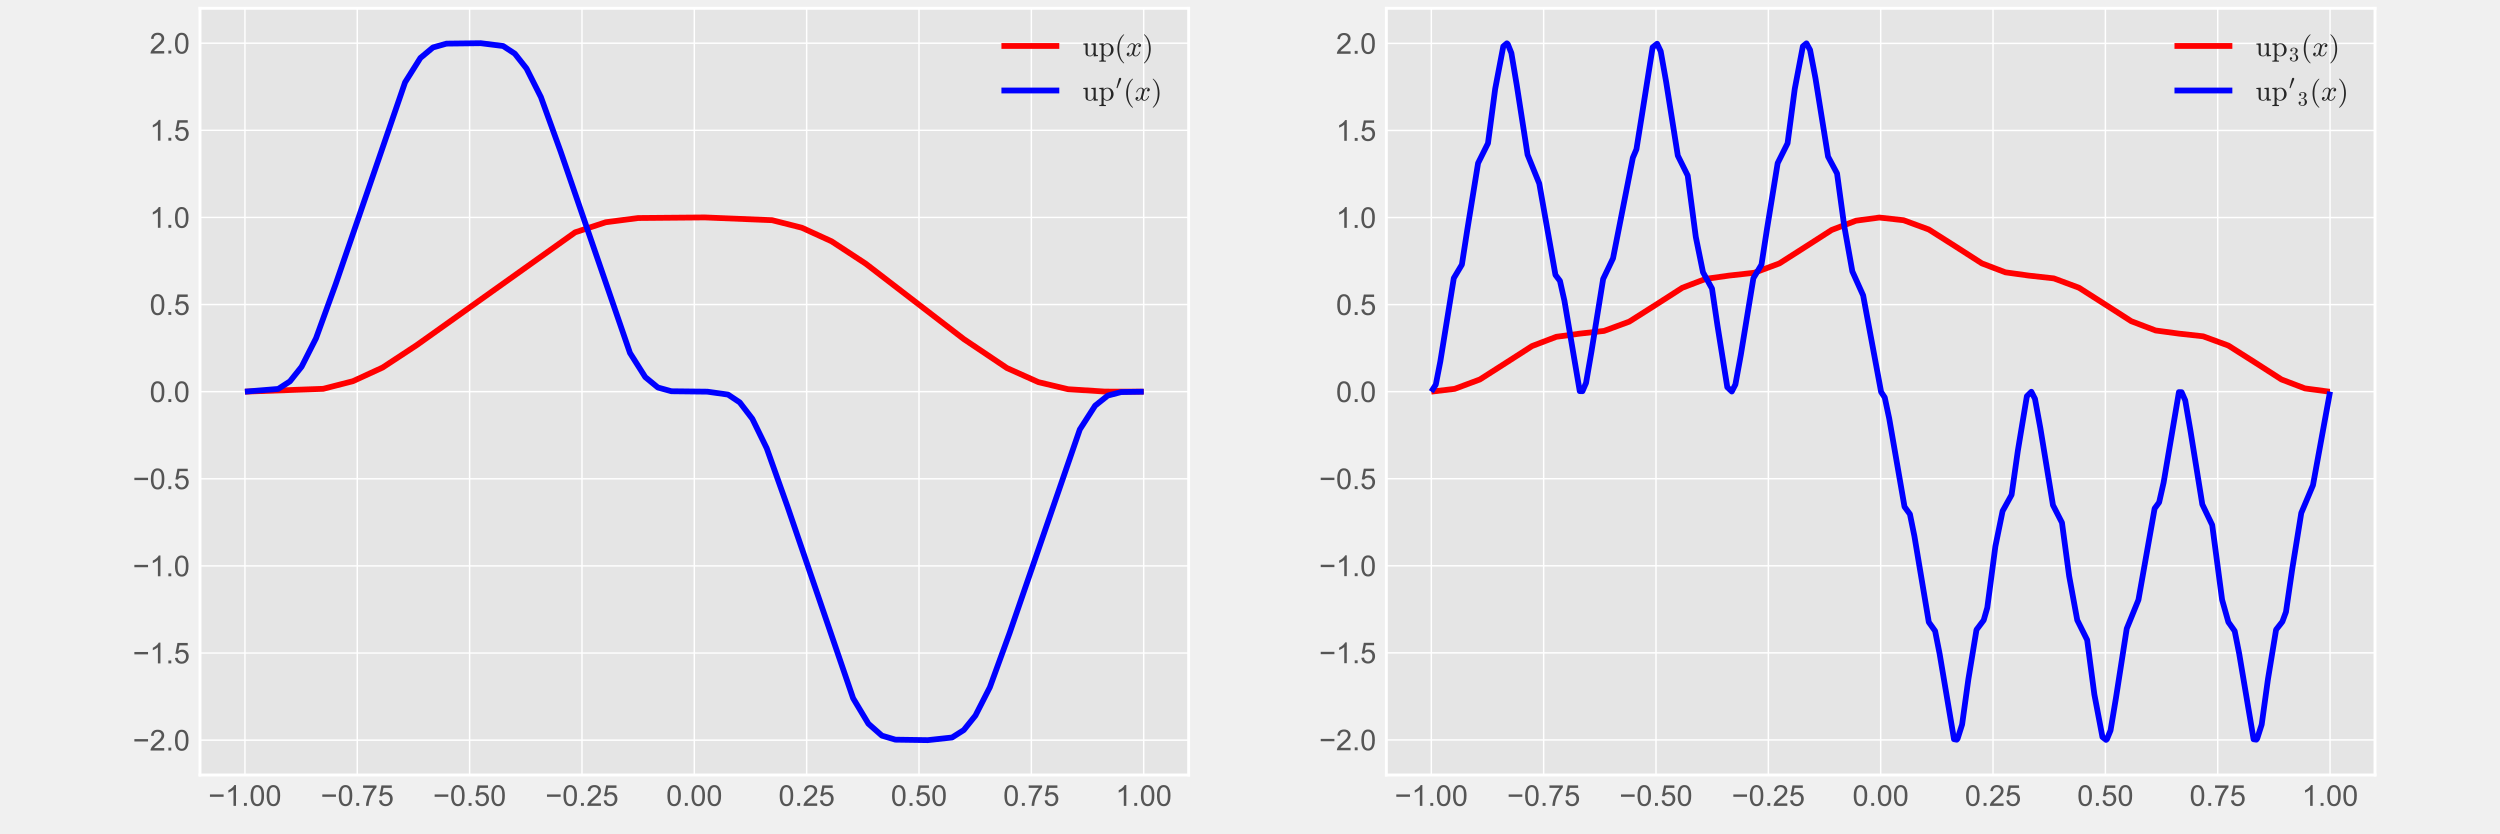
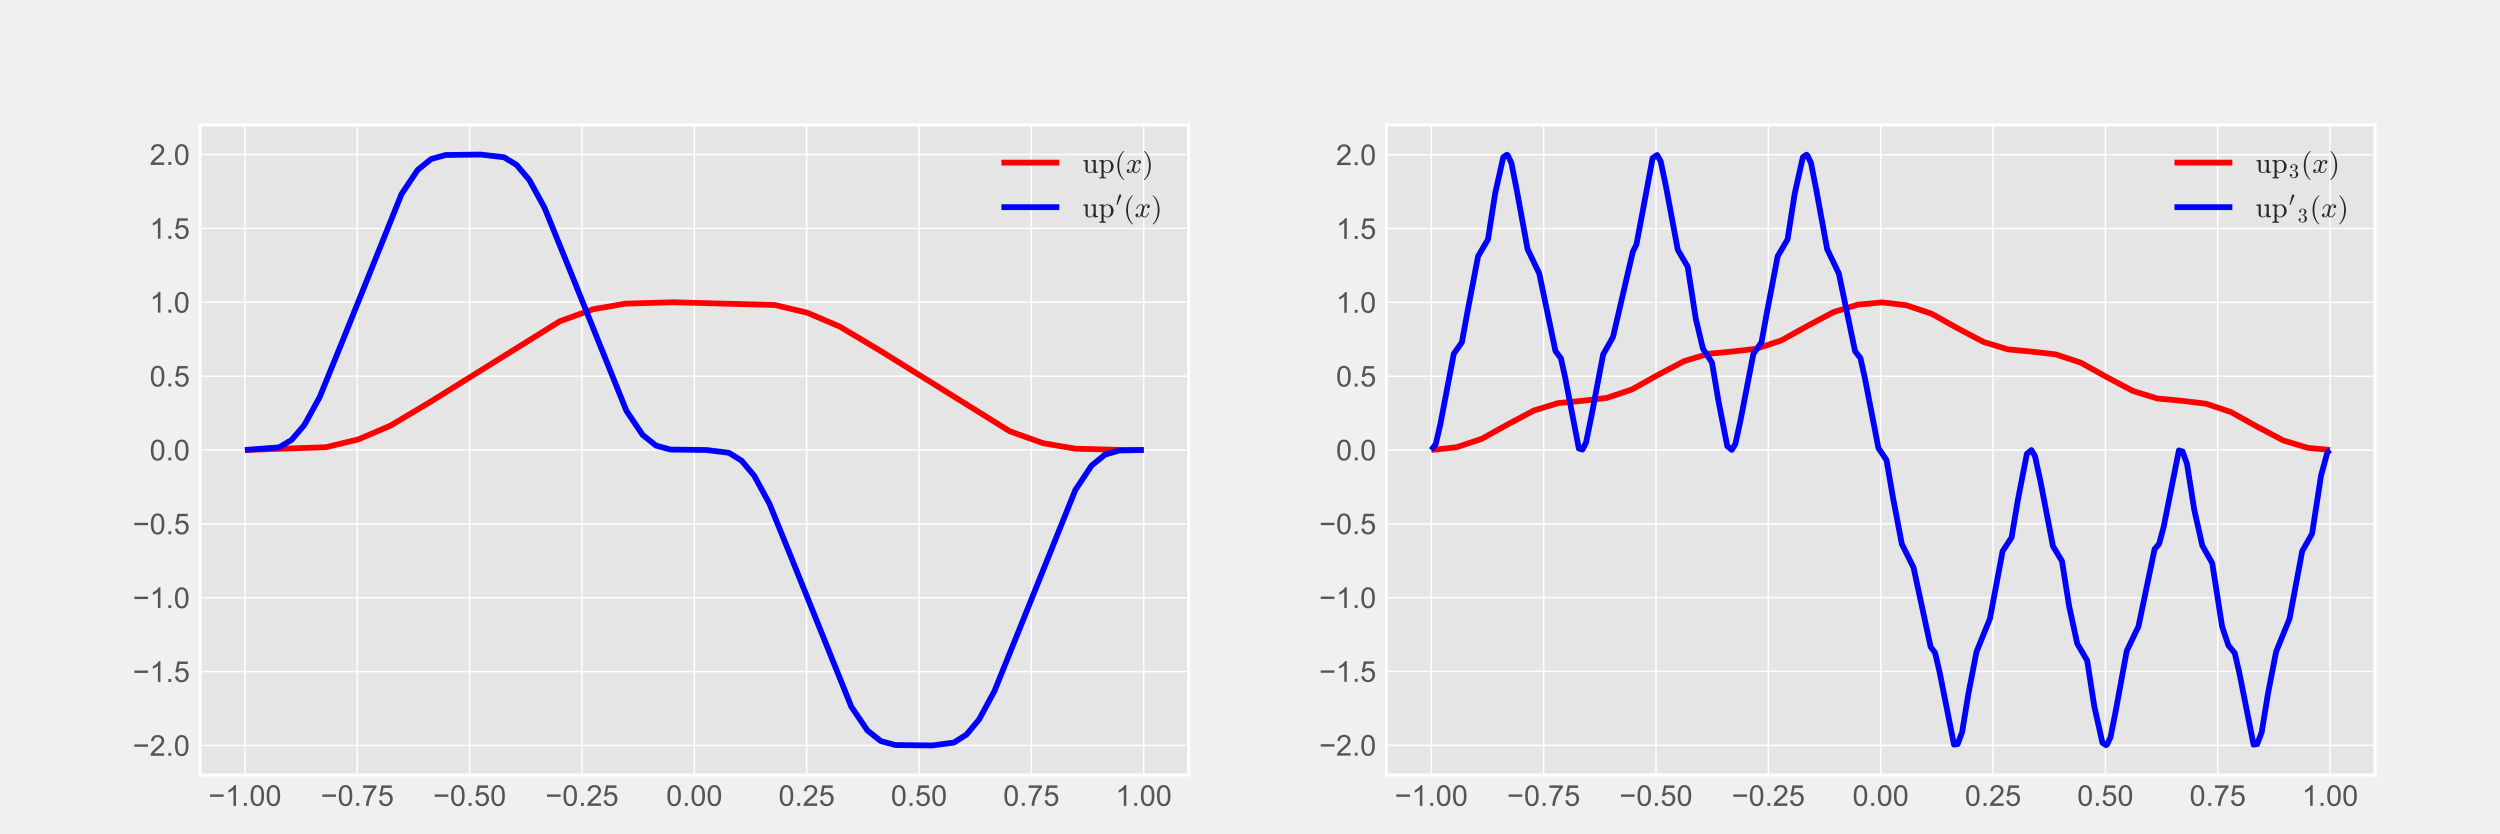
<svg xmlns="http://www.w3.org/2000/svg" xmlns:xlink="http://www.w3.org/1999/xlink" width="864pt" height="288pt" viewBox="0 0 864 288" version="1.1">
  <defs>
    <style type="text/css">*{stroke-linejoin: round; stroke-linecap: butt}</style>
  </defs>
  <g id="figure_1">
    <g id="patch_1">
      <path d="M 0 288  L 864 288  L 864 0  L 0 0  z " style="fill: #f0f0f0" />
    </g>
    <g id="axes_1">
      <g id="patch_2">
-         <path d="M 69.12 267.84  L 410.793 267.84  L 410.793 2.88  L 69.12 2.88  z " style="fill: #e5e5e5" />
+         <path d="M 69.12 267.84  L 410.793 267.84  L 410.793 43.2  L 69.12 43.2  z " style="fill: #e5e5e5" />
      </g>
      <g id="matplotlib.axis_1">
        <g id="xtick_1">
          <g id="line2d_1">
-             <path d="M 84.651 267.84  L 84.651 2.88  " clip-path="url(#peb207bb5d7)" style="fill: none; stroke: #ffffff; stroke-width: 0.5" />
+             <path d="M 84.651 267.84  L 84.651 43.2  " clip-path="url(#p783164b5a1)" style="fill: none; stroke: #ffffff; stroke-width: 0.5" />
          </g>
          <g id="line2d_2" />
          <g id="text_1">
            <g style="fill: #555555" transform="translate(71.9998 278.4978) scale(0.1 -0.1)">
              <defs>
                <path id="ArialMT-2212" d="M 3381 1997  L 356 1997  L 356 2522  L 3381 2522  L 3381 1997  z " transform="scale(0.015625)" />
                <path id="ArialMT-31" d="M 2384 0  L 1822 0  L 1822 3584  Q 1619 3391 1289 3197  Q 959 3003 697 2906  L 697 3450  Q 1169 3672 1522 3987  Q 1875 4303 2022 4600  L 2384 4600  L 2384 0  z " transform="scale(0.015625)" />
                <path id="ArialMT-2e" d="M 581 0  L 581 641  L 1222 641  L 1222 0  L 581 0  z " transform="scale(0.015625)" />
                <path id="ArialMT-30" d="M 266 2259  Q 266 3072 433 3567  Q 600 4063 929 4331  Q 1259 4600 1759 4600  Q 2128 4600 2406 4451  Q 2684 4303 2865 4023  Q 3047 3744 3150 3342  Q 3253 2941 3253 2259  Q 3253 1453 3087 958  Q 2922 463 2592 192  Q 2263 -78 1759 -78  Q 1097 -78 719 397  Q 266 969 266 2259  z M 844 2259  Q 844 1131 1108 757  Q 1372 384 1759 384  Q 2147 384 2411 759  Q 2675 1134 2675 2259  Q 2675 3391 2411 3762  Q 2147 4134 1753 4134  Q 1366 4134 1134 3806  Q 844 3388 844 2259  z " transform="scale(0.015625)" />
              </defs>
              <use xlink:href="#ArialMT-2212" />
              <use xlink:href="#ArialMT-31" x="58.398" />
              <use xlink:href="#ArialMT-2e" x="114.014" />
              <use xlink:href="#ArialMT-30" x="141.797" />
              <use xlink:href="#ArialMT-30" x="197.412" />
            </g>
          </g>
        </g>
        <g id="xtick_2">
          <g id="line2d_3">
-             <path d="M 123.477 267.84  L 123.477 2.88  " clip-path="url(#peb207bb5d7)" style="fill: none; stroke: #ffffff; stroke-width: 0.5" />
+             <path d="M 123.477 267.84  L 123.477 43.2  " clip-path="url(#p783164b5a1)" style="fill: none; stroke: #ffffff; stroke-width: 0.5" />
          </g>
          <g id="line2d_4" />
          <g id="text_2">
            <g style="fill: #555555" transform="translate(110.8262 278.4978) scale(0.1 -0.1)">
              <defs>
                <path id="ArialMT-37" d="M 303 3981  L 303 4522  L 3269 4522  L 3269 4084  Q 2831 3619 2401 2847  Q 1972 2075 1738 1259  Q 1569 684 1522 0  L 944 0  Q 953 541 1156 1306  Q 1359 2072 1739 2783  Q 2119 3494 2547 3981  L 303 3981  z " transform="scale(0.015625)" />
                <path id="ArialMT-35" d="M 266 1200  L 856 1250  Q 922 819 1161 601  Q 1400 384 1738 384  Q 2144 384 2425 690  Q 2706 997 2706 1503  Q 2706 1984 2436 2262  Q 2166 2541 1728 2541  Q 1456 2541 1237 2417  Q 1019 2294 894 2097  L 366 2166  L 809 4519  L 3088 4519  L 3088 3981  L 1259 3981  L 1013 2750  Q 1425 3038 1878 3038  Q 2478 3038 2890 2622  Q 3303 2206 3303 1553  Q 3303 931 2941 478  Q 2500 -78 1738 -78  Q 1113 -78 717 272  Q 322 622 266 1200  z " transform="scale(0.015625)" />
              </defs>
              <use xlink:href="#ArialMT-2212" />
              <use xlink:href="#ArialMT-30" x="58.398" />
              <use xlink:href="#ArialMT-2e" x="114.014" />
              <use xlink:href="#ArialMT-37" x="141.797" />
              <use xlink:href="#ArialMT-35" x="197.412" />
            </g>
          </g>
        </g>
        <g id="xtick_3">
          <g id="line2d_5">
-             <path d="M 162.303 267.84  L 162.303 2.88  " clip-path="url(#peb207bb5d7)" style="fill: none; stroke: #ffffff; stroke-width: 0.5" />
+             <path d="M 162.303 267.84  L 162.303 43.2  " clip-path="url(#p783164b5a1)" style="fill: none; stroke: #ffffff; stroke-width: 0.5" />
          </g>
          <g id="line2d_6" />
          <g id="text_3">
            <g style="fill: #555555" transform="translate(149.6527 278.4978) scale(0.1 -0.1)">
              <use xlink:href="#ArialMT-2212" />
              <use xlink:href="#ArialMT-30" x="58.398" />
              <use xlink:href="#ArialMT-2e" x="114.014" />
              <use xlink:href="#ArialMT-35" x="141.797" />
              <use xlink:href="#ArialMT-30" x="197.412" />
            </g>
          </g>
        </g>
        <g id="xtick_4">
          <g id="line2d_7">
-             <path d="M 201.13 267.84  L 201.13 2.88  " clip-path="url(#peb207bb5d7)" style="fill: none; stroke: #ffffff; stroke-width: 0.5" />
+             <path d="M 201.13 267.84  L 201.13 43.2  " clip-path="url(#p783164b5a1)" style="fill: none; stroke: #ffffff; stroke-width: 0.5" />
          </g>
          <g id="line2d_8" />
          <g id="text_4">
            <g style="fill: #555555" transform="translate(188.4791 278.4978) scale(0.1 -0.1)">
              <defs>
                <path id="ArialMT-32" d="M 3222 541  L 3222 0  L 194 0  Q 188 203 259 391  Q 375 700 629 1000  Q 884 1300 1366 1694  Q 2113 2306 2375 2664  Q 2638 3022 2638 3341  Q 2638 3675 2398 3904  Q 2159 4134 1775 4134  Q 1369 4134 1125 3890  Q 881 3647 878 3216  L 300 3275  Q 359 3922 746 4261  Q 1134 4600 1788 4600  Q 2447 4600 2831 4234  Q 3216 3869 3216 3328  Q 3216 3053 3103 2787  Q 2991 2522 2730 2228  Q 2469 1934 1863 1422  Q 1356 997 1212 845  Q 1069 694 975 541  L 3222 541  z " transform="scale(0.015625)" />
              </defs>
              <use xlink:href="#ArialMT-2212" />
              <use xlink:href="#ArialMT-30" x="58.398" />
              <use xlink:href="#ArialMT-2e" x="114.014" />
              <use xlink:href="#ArialMT-32" x="141.797" />
              <use xlink:href="#ArialMT-35" x="197.412" />
            </g>
          </g>
        </g>
        <g id="xtick_5">
          <g id="line2d_9">
-             <path d="M 239.956 267.84  L 239.956 2.88  " clip-path="url(#peb207bb5d7)" style="fill: none; stroke: #ffffff; stroke-width: 0.5" />
+             <path d="M 239.956 267.84  L 239.956 43.2  " clip-path="url(#p783164b5a1)" style="fill: none; stroke: #ffffff; stroke-width: 0.5" />
          </g>
          <g id="line2d_10" />
          <g id="text_5">
            <g style="fill: #555555" transform="translate(230.2259 278.4978) scale(0.1 -0.1)">
              <use xlink:href="#ArialMT-30" />
              <use xlink:href="#ArialMT-2e" x="55.615" />
              <use xlink:href="#ArialMT-30" x="83.398" />
              <use xlink:href="#ArialMT-30" x="139.014" />
            </g>
          </g>
        </g>
        <g id="xtick_6">
          <g id="line2d_11">
-             <path d="M 278.783 267.84  L 278.783 2.88  " clip-path="url(#peb207bb5d7)" style="fill: none; stroke: #ffffff; stroke-width: 0.5" />
+             <path d="M 278.783 267.84  L 278.783 43.2  " clip-path="url(#p783164b5a1)" style="fill: none; stroke: #ffffff; stroke-width: 0.5" />
          </g>
          <g id="line2d_12" />
          <g id="text_6">
            <g style="fill: #555555" transform="translate(269.0523 278.4978) scale(0.1 -0.1)">
              <use xlink:href="#ArialMT-30" />
              <use xlink:href="#ArialMT-2e" x="55.615" />
              <use xlink:href="#ArialMT-32" x="83.398" />
              <use xlink:href="#ArialMT-35" x="139.014" />
            </g>
          </g>
        </g>
        <g id="xtick_7">
          <g id="line2d_13">
-             <path d="M 317.609 267.84  L 317.609 2.88  " clip-path="url(#peb207bb5d7)" style="fill: none; stroke: #ffffff; stroke-width: 0.5" />
+             <path d="M 317.609 267.84  L 317.609 43.2  " clip-path="url(#p783164b5a1)" style="fill: none; stroke: #ffffff; stroke-width: 0.5" />
          </g>
          <g id="line2d_14" />
          <g id="text_7">
            <g style="fill: #555555" transform="translate(307.8788 278.4978) scale(0.1 -0.1)">
              <use xlink:href="#ArialMT-30" />
              <use xlink:href="#ArialMT-2e" x="55.615" />
              <use xlink:href="#ArialMT-35" x="83.398" />
              <use xlink:href="#ArialMT-30" x="139.014" />
            </g>
          </g>
        </g>
        <g id="xtick_8">
          <g id="line2d_15">
-             <path d="M 356.436 267.84  L 356.436 2.88  " clip-path="url(#peb207bb5d7)" style="fill: none; stroke: #ffffff; stroke-width: 0.5" />
+             <path d="M 356.436 267.84  L 356.436 43.2  " clip-path="url(#p783164b5a1)" style="fill: none; stroke: #ffffff; stroke-width: 0.5" />
          </g>
          <g id="line2d_16" />
          <g id="text_8">
            <g style="fill: #555555" transform="translate(346.7052 278.4978) scale(0.1 -0.1)">
              <use xlink:href="#ArialMT-30" />
              <use xlink:href="#ArialMT-2e" x="55.615" />
              <use xlink:href="#ArialMT-37" x="83.398" />
              <use xlink:href="#ArialMT-35" x="139.014" />
            </g>
          </g>
        </g>
        <g id="xtick_9">
          <g id="line2d_17">
-             <path d="M 395.262 267.84  L 395.262 2.88  " clip-path="url(#peb207bb5d7)" style="fill: none; stroke: #ffffff; stroke-width: 0.5" />
+             <path d="M 395.262 267.84  L 395.262 43.2  " clip-path="url(#p783164b5a1)" style="fill: none; stroke: #ffffff; stroke-width: 0.5" />
          </g>
          <g id="line2d_18" />
          <g id="text_9">
            <g style="fill: #555555" transform="translate(385.5317 278.4978) scale(0.1 -0.1)">
              <use xlink:href="#ArialMT-31" />
              <use xlink:href="#ArialMT-2e" x="55.615" />
              <use xlink:href="#ArialMT-30" x="83.398" />
              <use xlink:href="#ArialMT-30" x="139.014" />
            </g>
          </g>
        </g>
      </g>
      <g id="matplotlib.axis_2">
        <g id="ytick_1">
          <g id="line2d_19">
-             <path d="M 69.12 255.796  L 410.793 255.796  " clip-path="url(#peb207bb5d7)" style="fill: none; stroke: #ffffff; stroke-width: 0.5" />
+             <path d="M 69.12 257.629  L 410.793 257.629  " clip-path="url(#p783164b5a1)" style="fill: none; stroke: #ffffff; stroke-width: 0.5" />
          </g>
          <g id="line2d_20" />
          <g id="text_10">
-             <g style="fill: #555555" transform="translate(45.87938 259.3753) scale(0.1 -0.1)">
+             <g style="fill: #555555" transform="translate(45.87938 261.208) scale(0.1 -0.1)">
              <use xlink:href="#ArialMT-2212" />
              <use xlink:href="#ArialMT-32" x="58.398" />
              <use xlink:href="#ArialMT-2e" x="114.014" />
              <use xlink:href="#ArialMT-30" x="141.797" />
            </g>
          </g>
        </g>
        <g id="ytick_2">
          <g id="line2d_21">
-             <path d="M 69.12 225.687  L 410.793 225.687  " clip-path="url(#peb207bb5d7)" style="fill: none; stroke: #ffffff; stroke-width: 0.5" />
+             <path d="M 69.12 232.102  L 410.793 232.102  " clip-path="url(#p783164b5a1)" style="fill: none; stroke: #ffffff; stroke-width: 0.5" />
          </g>
          <g id="line2d_22" />
          <g id="text_11">
-             <g style="fill: #555555" transform="translate(45.87938 229.2662) scale(0.1 -0.1)">
+             <g style="fill: #555555" transform="translate(45.87938 235.6807) scale(0.1 -0.1)">
              <use xlink:href="#ArialMT-2212" />
              <use xlink:href="#ArialMT-31" x="58.398" />
              <use xlink:href="#ArialMT-2e" x="114.014" />
              <use xlink:href="#ArialMT-35" x="141.797" />
            </g>
          </g>
        </g>
        <g id="ytick_3">
          <g id="line2d_23">
-             <path d="M 69.12 195.578  L 410.793 195.578  " clip-path="url(#peb207bb5d7)" style="fill: none; stroke: #ffffff; stroke-width: 0.5" />
+             <path d="M 69.12 206.575  L 410.793 206.575  " clip-path="url(#p783164b5a1)" style="fill: none; stroke: #ffffff; stroke-width: 0.5" />
          </g>
          <g id="line2d_24" />
          <g id="text_12">
-             <g style="fill: #555555" transform="translate(45.87938 199.1571) scale(0.1 -0.1)">
+             <g style="fill: #555555" transform="translate(45.87938 210.1534) scale(0.1 -0.1)">
              <use xlink:href="#ArialMT-2212" />
              <use xlink:href="#ArialMT-31" x="58.398" />
              <use xlink:href="#ArialMT-2e" x="114.014" />
              <use xlink:href="#ArialMT-30" x="141.797" />
            </g>
          </g>
        </g>
        <g id="ytick_4">
          <g id="line2d_25">
-             <path d="M 69.12 165.469  L 410.793 165.469  " clip-path="url(#peb207bb5d7)" style="fill: none; stroke: #ffffff; stroke-width: 0.5" />
+             <path d="M 69.12 181.047  L 410.793 181.047  " clip-path="url(#p783164b5a1)" style="fill: none; stroke: #ffffff; stroke-width: 0.5" />
          </g>
          <g id="line2d_26" />
          <g id="text_13">
-             <g style="fill: #555555" transform="translate(45.87938 169.048) scale(0.1 -0.1)">
+             <g style="fill: #555555" transform="translate(45.87938 184.6262) scale(0.1 -0.1)">
              <use xlink:href="#ArialMT-2212" />
              <use xlink:href="#ArialMT-30" x="58.398" />
              <use xlink:href="#ArialMT-2e" x="114.014" />
              <use xlink:href="#ArialMT-35" x="141.797" />
            </g>
          </g>
        </g>
        <g id="ytick_5">
          <g id="line2d_27">
-             <path d="M 69.12 135.36  L 410.793 135.36  " clip-path="url(#peb207bb5d7)" style="fill: none; stroke: #ffffff; stroke-width: 0.5" />
+             <path d="M 69.12 155.52  L 410.793 155.52  " clip-path="url(#p783164b5a1)" style="fill: none; stroke: #ffffff; stroke-width: 0.5" />
          </g>
          <g id="line2d_28" />
          <g id="text_14">
-             <g style="fill: #555555" transform="translate(51.72 138.9389) scale(0.1 -0.1)">
+             <g style="fill: #555555" transform="translate(51.72 159.0989) scale(0.1 -0.1)">
              <use xlink:href="#ArialMT-30" />
              <use xlink:href="#ArialMT-2e" x="55.615" />
              <use xlink:href="#ArialMT-30" x="83.398" />
            </g>
          </g>
        </g>
        <g id="ytick_6">
          <g id="line2d_29">
-             <path d="M 69.12 105.251  L 410.793 105.251  " clip-path="url(#peb207bb5d7)" style="fill: none; stroke: #ffffff; stroke-width: 0.5" />
+             <path d="M 69.12 129.993  L 410.793 129.993  " clip-path="url(#p783164b5a1)" style="fill: none; stroke: #ffffff; stroke-width: 0.5" />
          </g>
          <g id="line2d_30" />
          <g id="text_15">
-             <g style="fill: #555555" transform="translate(51.72 108.8298) scale(0.1 -0.1)">
+             <g style="fill: #555555" transform="translate(51.72 133.5716) scale(0.1 -0.1)">
              <use xlink:href="#ArialMT-30" />
              <use xlink:href="#ArialMT-2e" x="55.615" />
              <use xlink:href="#ArialMT-35" x="83.398" />
            </g>
          </g>
        </g>
        <g id="ytick_7">
          <g id="line2d_31">
-             <path d="M 69.12 75.142  L 410.793 75.142  " clip-path="url(#peb207bb5d7)" style="fill: none; stroke: #ffffff; stroke-width: 0.5" />
+             <path d="M 69.12 104.465  L 410.793 104.465  " clip-path="url(#p783164b5a1)" style="fill: none; stroke: #ffffff; stroke-width: 0.5" />
          </g>
          <g id="line2d_32" />
          <g id="text_16">
-             <g style="fill: #555555" transform="translate(51.72 78.72073) scale(0.1 -0.1)">
+             <g style="fill: #555555" transform="translate(51.72 108.0444) scale(0.1 -0.1)">
              <use xlink:href="#ArialMT-31" />
              <use xlink:href="#ArialMT-2e" x="55.615" />
              <use xlink:href="#ArialMT-30" x="83.398" />
            </g>
          </g>
        </g>
        <g id="ytick_8">
          <g id="line2d_33">
-             <path d="M 69.12 45.033  L 410.793 45.033  " clip-path="url(#peb207bb5d7)" style="fill: none; stroke: #ffffff; stroke-width: 0.5" />
+             <path d="M 69.12 78.938  L 410.793 78.938  " clip-path="url(#p783164b5a1)" style="fill: none; stroke: #ffffff; stroke-width: 0.5" />
          </g>
          <g id="line2d_34" />
          <g id="text_17">
-             <g style="fill: #555555" transform="translate(51.72 48.61164) scale(0.1 -0.1)">
+             <g style="fill: #555555" transform="translate(51.72 82.51709) scale(0.1 -0.1)">
              <use xlink:href="#ArialMT-31" />
              <use xlink:href="#ArialMT-2e" x="55.615" />
              <use xlink:href="#ArialMT-35" x="83.398" />
            </g>
          </g>
        </g>
        <g id="ytick_9">
          <g id="line2d_35">
-             <path d="M 69.12 14.924  L 410.793 14.924  " clip-path="url(#peb207bb5d7)" style="fill: none; stroke: #ffffff; stroke-width: 0.5" />
+             <path d="M 69.12 53.411  L 410.793 53.411  " clip-path="url(#p783164b5a1)" style="fill: none; stroke: #ffffff; stroke-width: 0.5" />
          </g>
          <g id="line2d_36" />
          <g id="text_18">
-             <g style="fill: #555555" transform="translate(51.72 18.50255) scale(0.1 -0.1)">
+             <g style="fill: #555555" transform="translate(51.72 56.98982) scale(0.1 -0.1)">
              <use xlink:href="#ArialMT-32" />
              <use xlink:href="#ArialMT-2e" x="55.615" />
              <use xlink:href="#ArialMT-30" x="83.398" />
            </g>
          </g>
        </g>
      </g>
      <g id="line2d_37">
-         <path d="M 84.651 135.36  L 111.701 134.373  L 121.961 131.743  L 132.222 127.026  L 144.037 119.263  L 198.759 80.299  L 209.33 76.814  L 220.524 75.352  L 243.532 75.142  L 266.851 76.104  L 277.112 78.704  L 287.372 83.389  L 299.187 91.125  L 333.078 117.182  L 348.002 127.199  L 358.884 132.068  L 369.145 134.514  L 381.892 135.332  L 395.262 135.36  L 395.262 135.36  " clip-path="url(#peb207bb5d7)" style="fill: none; stroke: #ff0000; stroke-width: 2" />
+         <path d="M 84.651 155.52  L 112.634 154.551  L 123.827 151.859  L 135.02 147.062  L 149.322 138.507  L 193.473 111.023  L 204.978 106.871  L 216.171 104.935  L 232.65 104.466  L 267.784 105.412  L 278.977 108.075  L 290.17 112.843  L 304.473 121.378  L 348.935 149.033  L 360.439 153.155  L 371.632 155.064  L 388.111 155.52  L 395.262 155.52  L 395.262 155.52  " clip-path="url(#p783164b5a1)" style="fill: none; stroke: #ff0000; stroke-width: 2" />
      </g>
      <g id="line2d_38">
-         <path d="M 84.651 135.36  L 96.155 134.41  L 100.197 131.801  L 104.239 126.723  L 109.213 116.903  L 116.054 98.066  L 139.995 28.447  L 145.28 20.036  L 149.633 16.402  L 154.297 15.077  L 166.112 14.925  L 173.885 15.904  L 177.927 18.555  L 181.969 23.684  L 186.944 33.564  L 193.784 52.453  L 217.725 121.992  L 223.011 130.338  L 227.364 133.922  L 232.028 135.214  L 244.465 135.365  L 251.616 136.372  L 255.658 139.066  L 260.011 144.751  L 264.986 154.933  L 272.137 175.018  L 294.834 241.317  L 300.12 250.121  L 304.784 254.235  L 309.448 255.626  L 320.641 255.796  L 329.036 254.876  L 333.078 252.31  L 337.12 247.281  L 342.094 237.522  L 348.935 218.738  L 373.187 148.419  L 378.472 140.204  L 382.825 136.72  L 387.489 135.491  L 395.262 135.36  L 395.262 135.36  " clip-path="url(#peb207bb5d7)" style="fill: none; stroke: #0000ff; stroke-width: 2" />
+         <path d="M 84.651 155.52  L 96.466 154.608  L 100.819 151.984  L 105.171 146.89  L 110.457 137.291  L 118.541 117.438  L 138.751 67.102  L 144.348 58.729  L 149.012 54.962  L 153.986 53.571  L 166.112 53.412  L 174.196 54.351  L 178.549 57.016  L 182.902 62.156  L 188.188 71.807  L 196.272 91.696  L 216.482 141.974  L 222.078 150.288  L 226.742 154.009  L 231.717 155.368  L 244.154 155.523  L 251.927 156.488  L 256.28 159.194  L 260.633 164.38  L 265.918 174.084  L 274.002 194.009  L 294.212 244.227  L 299.809 252.483  L 304.473 256.157  L 309.448 257.484  L 322.195 257.624  L 329.658 256.631  L 334.01 253.885  L 338.363 248.653  L 343.649 238.896  L 352.044 218.121  L 371.632 169.357  L 377.229 160.925  L 381.892 157.111  L 386.867 155.688  L 395.262 155.52  L 395.262 155.52  " clip-path="url(#p783164b5a1)" style="fill: none; stroke: #0000ff; stroke-width: 2" />
      </g>
      <g id="patch_3">
-         <path d="M 69.12 267.84  L 69.12 2.88  " style="fill: none; stroke: #ffffff; stroke-linejoin: miter; stroke-linecap: square" />
+         <path d="M 69.12 267.84  L 69.12 43.2  " style="fill: none; stroke: #ffffff; stroke-linejoin: miter; stroke-linecap: square" />
      </g>
      <g id="patch_4">
-         <path d="M 410.793 267.84  L 410.793 2.88  " style="fill: none; stroke: #ffffff; stroke-linejoin: miter; stroke-linecap: square" />
+         <path d="M 410.793 267.84  L 410.793 43.2  " style="fill: none; stroke: #ffffff; stroke-linejoin: miter; stroke-linecap: square" />
      </g>
      <g id="patch_5">
        <path d="M 69.12 267.84  L 410.793 267.84  " style="fill: none; stroke: #ffffff; stroke-linejoin: miter; stroke-linecap: square" />
      </g>
      <g id="patch_6">
-         <path d="M 69.12 2.88  L 410.793 2.88  " style="fill: none; stroke: #ffffff; stroke-linejoin: miter; stroke-linecap: square" />
+         <path d="M 69.12 43.2  L 410.793 43.2  " style="fill: none; stroke: #ffffff; stroke-linejoin: miter; stroke-linecap: square" />
      </g>
      <g id="legend_1">
        <g id="line2d_39">
-           <path d="M 346.093 15.88  L 356.093 15.88  L 366.093 15.88  " style="fill: none; stroke: #ff0000; stroke-width: 2" />
+           <path d="M 346.093 56.2  L 356.093 56.2  L 366.093 56.2  " style="fill: none; stroke: #ff0000; stroke-width: 2" />
        </g>
        <g id="text_19">
-           <g style="fill: #262626" transform="translate(374.0927 19.38) scale(0.1 -0.1)">
+           <g style="fill: #262626" transform="translate(374.0927 59.7) scale(0.1 -0.1)">
            <defs>
              <path id="Cmr10-75" d="M 691 763  L 691 2175  Q 691 2347 639 2423  Q 588 2500 491 2517  Q 394 2534 191 2534  L 191 2759  L 1159 2828  L 1159 763  Q 1159 513 1195 373  Q 1231 234 1348 165  Q 1466 97 1722 97  Q 2066 97 2269 384  Q 2472 672 2472 1038  L 2472 2175  Q 2472 2347 2419 2423  Q 2366 2500 2270 2517  Q 2175 2534 1972 2534  L 1972 2759  L 2938 2828  L 2938 581  Q 2938 413 2989 336  Q 3041 259 3137 242  Q 3234 225 3438 225  L 3438 0  L 2491 -72  L 2491 469  Q 2372 228 2159 78  Q 1947 -72 1691 -72  Q 1231 -72 961 123  Q 691 319 691 763  z " transform="scale(0.015625)" />
              <path id="Cmr10-70" d="M 166 -1241  L 166 -1019  Q 384 -1019 525 -981  Q 666 -944 666 -813  L 666 2272  Q 666 2447 541 2490  Q 416 2534 166 2534  L 166 2759  L 1113 2828  L 1113 2431  Q 1288 2625 1520 2726  Q 1753 2828 2016 2828  Q 2394 2828 2697 2623  Q 3000 2419 3170 2086  Q 3341 1753 3341 1381  Q 3341 994 3152 659  Q 2963 325 2636 126  Q 2309 -72 1919 -72  Q 1453 -72 1131 306  L 1131 -813  Q 1131 -944 1273 -981  Q 1416 -1019 1631 -1019  L 1631 -1241  L 166 -1241  z M 1131 622  Q 1244 394 1444 245  Q 1644 97 1881 97  Q 2103 97 2273 215  Q 2444 334 2559 534  Q 2675 734 2729 954  Q 2784 1175 2784 1381  Q 2784 1638 2692 1936  Q 2600 2234 2411 2439  Q 2222 2644 1953 2644  Q 1694 2644 1476 2511  Q 1259 2378 1131 2150  L 1131 622  z " transform="scale(0.015625)" />
              <path id="Cmr10-28" d="M 1984 -1588  Q 1628 -1306 1370 -942  Q 1113 -578 948 -165  Q 784 247 703 697  Q 622 1147 622 1600  Q 622 2059 703 2509  Q 784 2959 951 3375  Q 1119 3791 1378 4153  Q 1638 4516 1984 4788  Q 1984 4800 2016 4800  L 2075 4800  Q 2094 4800 2109 4783  Q 2125 4766 2125 4744  Q 2125 4716 2113 4703  Q 1800 4397 1592 4047  Q 1384 3697 1257 3301  Q 1131 2906 1075 2482  Q 1019 2059 1019 1600  Q 1019 -434 2106 -1491  Q 2125 -1509 2125 -1544  Q 2125 -1559 2108 -1579  Q 2091 -1600 2075 -1600  L 2016 -1600  Q 1984 -1600 1984 -1588  z " transform="scale(0.015625)" />
              <path id="Cmmi10-78" d="M 500 184  Q 613 97 819 97  Q 1019 97 1172 289  Q 1325 481 1381 709  L 1672 1844  Q 1741 2153 1741 2266  Q 1741 2425 1652 2544  Q 1563 2663 1403 2663  Q 1200 2663 1022 2536  Q 844 2409 722 2214  Q 600 2019 550 1819  Q 538 1778 500 1778  L 422 1778  Q 372 1778 372 1838  L 372 1856  Q 434 2094 584 2320  Q 734 2547 951 2687  Q 1169 2828 1416 2828  Q 1650 2828 1839 2703  Q 2028 2578 2106 2363  Q 2216 2559 2386 2693  Q 2556 2828 2759 2828  Q 2897 2828 3040 2779  Q 3184 2731 3275 2631  Q 3366 2531 3366 2381  Q 3366 2219 3261 2101  Q 3156 1984 2994 1984  Q 2891 1984 2822 2050  Q 2753 2116 2753 2216  Q 2753 2350 2845 2451  Q 2938 2553 3066 2572  Q 2950 2663 2747 2663  Q 2541 2663 2389 2472  Q 2238 2281 2175 2047  L 1894 916  Q 1825 659 1825 494  Q 1825 331 1917 214  Q 2009 97 2163 97  Q 2463 97 2698 361  Q 2934 625 3009 941  Q 3022 978 3059 978  L 3138 978  Q 3163 978 3178 961  Q 3194 944 3194 922  Q 3194 916 3188 903  Q 3097 522 2806 225  Q 2516 -72 2150 -72  Q 1916 -72 1727 54  Q 1538 181 1459 397  Q 1359 209 1182 68  Q 1006 -72 806 -72  Q 669 -72 523 -23  Q 378 25 287 125  Q 197 225 197 378  Q 197 528 301 651  Q 406 775 563 775  Q 669 775 741 711  Q 813 647 813 544  Q 813 409 723 309  Q 634 209 500 184  z " transform="scale(0.015625)" />
              <path id="Cmr10-29" d="M 416 -1600  Q 359 -1600 359 -1544  Q 359 -1516 372 -1503  Q 1466 -434 1466 1600  Q 1466 3634 384 4691  Q 359 4706 359 4744  Q 359 4766 376 4783  Q 394 4800 416 4800  L 475 4800  Q 494 4800 506 4788  Q 966 4425 1272 3906  Q 1578 3388 1720 2800  Q 1863 2213 1863 1600  Q 1863 1147 1786 708  Q 1709 269 1542 -157  Q 1375 -584 1119 -945  Q 863 -1306 506 -1588  Q 494 -1600 475 -1600  L 416 -1600  z " transform="scale(0.015625)" />
            </defs>
            <use xlink:href="#Cmr10-75" />
            <use xlink:href="#Cmr10-70" transform="translate(55.51758 0)" />
            <use xlink:href="#Cmr10-28" transform="translate(111.0352 0)" />
            <use xlink:href="#Cmmi10-78" transform="translate(149.8535 0)" />
            <use xlink:href="#Cmr10-29" transform="translate(206.9336 0)" />
          </g>
        </g>
        <g id="line2d_40">
-           <path d="M 346.093 31.28  L 356.093 31.28  L 366.093 31.28  " style="fill: none; stroke: #0000ff; stroke-width: 2" />
+           <path d="M 346.093 71.6  L 356.093 71.6  L 366.093 71.6  " style="fill: none; stroke: #0000ff; stroke-width: 2" />
        </g>
        <g id="text_20">
-           <g style="fill: #262626" transform="translate(374.0927 34.78) scale(0.1 -0.1)">
+           <g style="fill: #262626" transform="translate(374.0927 75.1) scale(0.1 -0.1)">
            <defs>
              <path id="Cmsy10-30" d="M 225 347  Q 184 359 184 409  L 966 3316  Q 1003 3434 1093 3506  Q 1184 3578 1300 3578  Q 1450 3578 1564 3479  Q 1678 3381 1678 3231  Q 1678 3166 1644 3084  L 488 319  Q 466 275 428 275  Q 394 275 320 306  Q 247 338 225 347  z " transform="scale(0.015625)" />
            </defs>
            <use xlink:href="#Cmr10-75" transform="translate(0 0.715625)" />
            <use xlink:href="#Cmr10-70" transform="translate(55.51758 0.715625)" />
            <use xlink:href="#Cmsy10-30" transform="translate(115.6027 39.86563) scale(0.7)" />
            <use xlink:href="#Cmr10-28" transform="translate(141.3708 0.715625)" />
            <use xlink:href="#Cmmi10-78" transform="translate(180.1892 0.715625)" />
            <use xlink:href="#Cmr10-29" transform="translate(237.2693 0.715625)" />
          </g>
        </g>
      </g>
    </g>
    <g id="axes_2">
      <g id="patch_7">
-         <path d="M 479.127 267.84  L 820.8 267.84  L 820.8 2.88  L 479.127 2.88  z " style="fill: #e5e5e5" />
+         <path d="M 479.127 267.84  L 820.8 267.84  L 820.8 43.2  L 479.127 43.2  z " style="fill: #e5e5e5" />
      </g>
      <g id="matplotlib.axis_3">
        <g id="xtick_10">
          <g id="line2d_41">
-             <path d="M 494.658 267.84  L 494.658 2.88  " clip-path="url(#p73138c1aee)" style="fill: none; stroke: #ffffff; stroke-width: 0.5" />
+             <path d="M 494.658 267.84  L 494.658 43.2  " clip-path="url(#p9a50817efb)" style="fill: none; stroke: #ffffff; stroke-width: 0.5" />
          </g>
          <g id="line2d_42" />
          <g id="text_21">
            <g style="fill: #555555" transform="translate(482.0071 278.4978) scale(0.1 -0.1)">
              <use xlink:href="#ArialMT-2212" />
              <use xlink:href="#ArialMT-31" x="58.398" />
              <use xlink:href="#ArialMT-2e" x="114.014" />
              <use xlink:href="#ArialMT-30" x="141.797" />
              <use xlink:href="#ArialMT-30" x="197.412" />
            </g>
          </g>
        </g>
        <g id="xtick_11">
          <g id="line2d_43">
-             <path d="M 533.484 267.84  L 533.484 2.88  " clip-path="url(#p73138c1aee)" style="fill: none; stroke: #ffffff; stroke-width: 0.5" />
+             <path d="M 533.484 267.84  L 533.484 43.2  " clip-path="url(#p9a50817efb)" style="fill: none; stroke: #ffffff; stroke-width: 0.5" />
          </g>
          <g id="line2d_44" />
          <g id="text_22">
            <g style="fill: #555555" transform="translate(520.8335 278.4978) scale(0.1 -0.1)">
              <use xlink:href="#ArialMT-2212" />
              <use xlink:href="#ArialMT-30" x="58.398" />
              <use xlink:href="#ArialMT-2e" x="114.014" />
              <use xlink:href="#ArialMT-37" x="141.797" />
              <use xlink:href="#ArialMT-35" x="197.412" />
            </g>
          </g>
        </g>
        <g id="xtick_12">
          <g id="line2d_45">
-             <path d="M 572.311 267.84  L 572.311 2.88  " clip-path="url(#p73138c1aee)" style="fill: none; stroke: #ffffff; stroke-width: 0.5" />
+             <path d="M 572.311 267.84  L 572.311 43.2  " clip-path="url(#p9a50817efb)" style="fill: none; stroke: #ffffff; stroke-width: 0.5" />
          </g>
          <g id="line2d_46" />
          <g id="text_23">
            <g style="fill: #555555" transform="translate(559.66 278.4978) scale(0.1 -0.1)">
              <use xlink:href="#ArialMT-2212" />
              <use xlink:href="#ArialMT-30" x="58.398" />
              <use xlink:href="#ArialMT-2e" x="114.014" />
              <use xlink:href="#ArialMT-35" x="141.797" />
              <use xlink:href="#ArialMT-30" x="197.412" />
            </g>
          </g>
        </g>
        <g id="xtick_13">
          <g id="line2d_47">
-             <path d="M 611.137 267.84  L 611.137 2.88  " clip-path="url(#p73138c1aee)" style="fill: none; stroke: #ffffff; stroke-width: 0.5" />
+             <path d="M 611.137 267.84  L 611.137 43.2  " clip-path="url(#p9a50817efb)" style="fill: none; stroke: #ffffff; stroke-width: 0.5" />
          </g>
          <g id="line2d_48" />
          <g id="text_24">
            <g style="fill: #555555" transform="translate(598.4864 278.4978) scale(0.1 -0.1)">
              <use xlink:href="#ArialMT-2212" />
              <use xlink:href="#ArialMT-30" x="58.398" />
              <use xlink:href="#ArialMT-2e" x="114.014" />
              <use xlink:href="#ArialMT-32" x="141.797" />
              <use xlink:href="#ArialMT-35" x="197.412" />
            </g>
          </g>
        </g>
        <g id="xtick_14">
          <g id="line2d_49">
-             <path d="M 649.964 267.84  L 649.964 2.88  " clip-path="url(#p73138c1aee)" style="fill: none; stroke: #ffffff; stroke-width: 0.5" />
+             <path d="M 649.964 267.84  L 649.964 43.2  " clip-path="url(#p9a50817efb)" style="fill: none; stroke: #ffffff; stroke-width: 0.5" />
          </g>
          <g id="line2d_50" />
          <g id="text_25">
            <g style="fill: #555555" transform="translate(640.2332 278.4978) scale(0.1 -0.1)">
              <use xlink:href="#ArialMT-30" />
              <use xlink:href="#ArialMT-2e" x="55.615" />
              <use xlink:href="#ArialMT-30" x="83.398" />
              <use xlink:href="#ArialMT-30" x="139.014" />
            </g>
          </g>
        </g>
        <g id="xtick_15">
          <g id="line2d_51">
-             <path d="M 688.79 267.84  L 688.79 2.88  " clip-path="url(#p73138c1aee)" style="fill: none; stroke: #ffffff; stroke-width: 0.5" />
+             <path d="M 688.79 267.84  L 688.79 43.2  " clip-path="url(#p9a50817efb)" style="fill: none; stroke: #ffffff; stroke-width: 0.5" />
          </g>
          <g id="line2d_52" />
          <g id="text_26">
            <g style="fill: #555555" transform="translate(679.0596 278.4978) scale(0.1 -0.1)">
              <use xlink:href="#ArialMT-30" />
              <use xlink:href="#ArialMT-2e" x="55.615" />
              <use xlink:href="#ArialMT-32" x="83.398" />
              <use xlink:href="#ArialMT-35" x="139.014" />
            </g>
          </g>
        </g>
        <g id="xtick_16">
          <g id="line2d_53">
-             <path d="M 727.617 267.84  L 727.617 2.88  " clip-path="url(#p73138c1aee)" style="fill: none; stroke: #ffffff; stroke-width: 0.5" />
+             <path d="M 727.617 267.84  L 727.617 43.2  " clip-path="url(#p9a50817efb)" style="fill: none; stroke: #ffffff; stroke-width: 0.5" />
          </g>
          <g id="line2d_54" />
          <g id="text_27">
            <g style="fill: #555555" transform="translate(717.8861 278.4978) scale(0.1 -0.1)">
              <use xlink:href="#ArialMT-30" />
              <use xlink:href="#ArialMT-2e" x="55.615" />
              <use xlink:href="#ArialMT-35" x="83.398" />
              <use xlink:href="#ArialMT-30" x="139.014" />
            </g>
          </g>
        </g>
        <g id="xtick_17">
          <g id="line2d_55">
-             <path d="M 766.443 267.84  L 766.443 2.88  " clip-path="url(#p73138c1aee)" style="fill: none; stroke: #ffffff; stroke-width: 0.5" />
+             <path d="M 766.443 267.84  L 766.443 43.2  " clip-path="url(#p9a50817efb)" style="fill: none; stroke: #ffffff; stroke-width: 0.5" />
          </g>
          <g id="line2d_56" />
          <g id="text_28">
            <g style="fill: #555555" transform="translate(756.7125 278.4978) scale(0.1 -0.1)">
              <use xlink:href="#ArialMT-30" />
              <use xlink:href="#ArialMT-2e" x="55.615" />
              <use xlink:href="#ArialMT-37" x="83.398" />
              <use xlink:href="#ArialMT-35" x="139.014" />
            </g>
          </g>
        </g>
        <g id="xtick_18">
          <g id="line2d_57">
-             <path d="M 805.269 267.84  L 805.269 2.88  " clip-path="url(#p73138c1aee)" style="fill: none; stroke: #ffffff; stroke-width: 0.5" />
+             <path d="M 805.269 267.84  L 805.269 43.2  " clip-path="url(#p9a50817efb)" style="fill: none; stroke: #ffffff; stroke-width: 0.5" />
          </g>
          <g id="line2d_58" />
          <g id="text_29">
            <g style="fill: #555555" transform="translate(795.539 278.4978) scale(0.1 -0.1)">
              <use xlink:href="#ArialMT-31" />
              <use xlink:href="#ArialMT-2e" x="55.615" />
              <use xlink:href="#ArialMT-30" x="83.398" />
              <use xlink:href="#ArialMT-30" x="139.014" />
            </g>
          </g>
        </g>
      </g>
      <g id="matplotlib.axis_4">
        <g id="ytick_10">
          <g id="line2d_59">
-             <path d="M 479.127 255.717  L 820.8 255.717  " clip-path="url(#p73138c1aee)" style="fill: none; stroke: #ffffff; stroke-width: 0.5" />
+             <path d="M 479.127 257.562  L 820.8 257.562  " clip-path="url(#p9a50817efb)" style="fill: none; stroke: #ffffff; stroke-width: 0.5" />
          </g>
          <g id="line2d_60" />
          <g id="text_30">
-             <g style="fill: #555555" transform="translate(455.8866 259.2956) scale(0.1 -0.1)">
+             <g style="fill: #555555" transform="translate(455.8866 261.1405) scale(0.1 -0.1)">
              <use xlink:href="#ArialMT-2212" />
              <use xlink:href="#ArialMT-32" x="58.398" />
              <use xlink:href="#ArialMT-2e" x="114.014" />
              <use xlink:href="#ArialMT-30" x="141.797" />
            </g>
          </g>
        </g>
        <g id="ytick_11">
          <g id="line2d_61">
-             <path d="M 479.127 225.628  L 820.8 225.628  " clip-path="url(#p73138c1aee)" style="fill: none; stroke: #ffffff; stroke-width: 0.5" />
+             <path d="M 479.127 232.051  L 820.8 232.051  " clip-path="url(#p9a50817efb)" style="fill: none; stroke: #ffffff; stroke-width: 0.5" />
          </g>
          <g id="line2d_62" />
          <g id="text_31">
-             <g style="fill: #555555" transform="translate(455.8866 229.2064) scale(0.1 -0.1)">
+             <g style="fill: #555555" transform="translate(455.8866 235.6301) scale(0.1 -0.1)">
              <use xlink:href="#ArialMT-2212" />
              <use xlink:href="#ArialMT-31" x="58.398" />
              <use xlink:href="#ArialMT-2e" x="114.014" />
              <use xlink:href="#ArialMT-35" x="141.797" />
            </g>
          </g>
        </g>
        <g id="ytick_12">
          <g id="line2d_63">
-             <path d="M 479.127 195.538  L 820.8 195.538  " clip-path="url(#p73138c1aee)" style="fill: none; stroke: #ffffff; stroke-width: 0.5" />
+             <path d="M 479.127 206.541  L 820.8 206.541  " clip-path="url(#p9a50817efb)" style="fill: none; stroke: #ffffff; stroke-width: 0.5" />
          </g>
          <g id="line2d_64" />
          <g id="text_32">
-             <g style="fill: #555555" transform="translate(455.8866 199.1173) scale(0.1 -0.1)">
+             <g style="fill: #555555" transform="translate(455.8866 210.1197) scale(0.1 -0.1)">
              <use xlink:href="#ArialMT-2212" />
              <use xlink:href="#ArialMT-31" x="58.398" />
              <use xlink:href="#ArialMT-2e" x="114.014" />
              <use xlink:href="#ArialMT-30" x="141.797" />
            </g>
          </g>
        </g>
        <g id="ytick_13">
          <g id="line2d_65">
-             <path d="M 479.127 165.449  L 820.8 165.449  " clip-path="url(#p73138c1aee)" style="fill: none; stroke: #ffffff; stroke-width: 0.5" />
+             <path d="M 479.127 181.03  L 820.8 181.03  " clip-path="url(#p9a50817efb)" style="fill: none; stroke: #ffffff; stroke-width: 0.5" />
          </g>
          <g id="line2d_66" />
          <g id="text_33">
-             <g style="fill: #555555" transform="translate(455.8866 169.0281) scale(0.1 -0.1)">
+             <g style="fill: #555555" transform="translate(455.8866 184.6093) scale(0.1 -0.1)">
              <use xlink:href="#ArialMT-2212" />
              <use xlink:href="#ArialMT-30" x="58.398" />
              <use xlink:href="#ArialMT-2e" x="114.014" />
              <use xlink:href="#ArialMT-35" x="141.797" />
            </g>
          </g>
        </g>
        <g id="ytick_14">
          <g id="line2d_67">
-             <path d="M 479.127 135.36  L 820.8 135.36  " clip-path="url(#p73138c1aee)" style="fill: none; stroke: #ffffff; stroke-width: 0.5" />
+             <path d="M 479.127 155.52  L 820.8 155.52  " clip-path="url(#p9a50817efb)" style="fill: none; stroke: #ffffff; stroke-width: 0.5" />
          </g>
          <g id="line2d_68" />
          <g id="text_34">
-             <g style="fill: #555555" transform="translate(461.7273 138.9389) scale(0.1 -0.1)">
+             <g style="fill: #555555" transform="translate(461.7273 159.0989) scale(0.1 -0.1)">
              <use xlink:href="#ArialMT-30" />
              <use xlink:href="#ArialMT-2e" x="55.615" />
              <use xlink:href="#ArialMT-30" x="83.398" />
            </g>
          </g>
        </g>
        <g id="ytick_15">
          <g id="line2d_69">
-             <path d="M 479.127 105.271  L 820.8 105.271  " clip-path="url(#p73138c1aee)" style="fill: none; stroke: #ffffff; stroke-width: 0.5" />
+             <path d="M 479.127 130.01  L 820.8 130.01  " clip-path="url(#p9a50817efb)" style="fill: none; stroke: #ffffff; stroke-width: 0.5" />
          </g>
          <g id="line2d_70" />
          <g id="text_35">
-             <g style="fill: #555555" transform="translate(461.7273 108.8497) scale(0.1 -0.1)">
+             <g style="fill: #555555" transform="translate(461.7273 133.5885) scale(0.1 -0.1)">
              <use xlink:href="#ArialMT-30" />
              <use xlink:href="#ArialMT-2e" x="55.615" />
              <use xlink:href="#ArialMT-35" x="83.398" />
            </g>
          </g>
        </g>
        <g id="ytick_16">
          <g id="line2d_71">
-             <path d="M 479.127 75.182  L 820.8 75.182  " clip-path="url(#p73138c1aee)" style="fill: none; stroke: #ffffff; stroke-width: 0.5" />
+             <path d="M 479.127 104.499  L 820.8 104.499  " clip-path="url(#p9a50817efb)" style="fill: none; stroke: #ffffff; stroke-width: 0.5" />
          </g>
          <g id="line2d_72" />
          <g id="text_36">
-             <g style="fill: #555555" transform="translate(461.7273 78.76055) scale(0.1 -0.1)">
+             <g style="fill: #555555" transform="translate(461.7273 108.0781) scale(0.1 -0.1)">
              <use xlink:href="#ArialMT-31" />
              <use xlink:href="#ArialMT-2e" x="55.615" />
              <use xlink:href="#ArialMT-30" x="83.398" />
            </g>
          </g>
        </g>
        <g id="ytick_17">
          <g id="line2d_73">
-             <path d="M 479.127 45.092  L 820.8 45.092  " clip-path="url(#p73138c1aee)" style="fill: none; stroke: #ffffff; stroke-width: 0.5" />
+             <path d="M 479.127 78.989  L 820.8 78.989  " clip-path="url(#p9a50817efb)" style="fill: none; stroke: #ffffff; stroke-width: 0.5" />
          </g>
          <g id="line2d_74" />
          <g id="text_37">
-             <g style="fill: #555555" transform="translate(461.7273 48.67138) scale(0.1 -0.1)">
+             <g style="fill: #555555" transform="translate(461.7273 82.56774) scale(0.1 -0.1)">
              <use xlink:href="#ArialMT-31" />
              <use xlink:href="#ArialMT-2e" x="55.615" />
              <use xlink:href="#ArialMT-35" x="83.398" />
            </g>
          </g>
        </g>
        <g id="ytick_18">
          <g id="line2d_75">
-             <path d="M 479.127 15.003  L 820.8 15.003  " clip-path="url(#p73138c1aee)" style="fill: none; stroke: #ffffff; stroke-width: 0.5" />
+             <path d="M 479.127 53.478  L 820.8 53.478  " clip-path="url(#p9a50817efb)" style="fill: none; stroke: #ffffff; stroke-width: 0.5" />
          </g>
          <g id="line2d_76" />
          <g id="text_38">
-             <g style="fill: #555555" transform="translate(461.7273 18.5822) scale(0.1 -0.1)">
+             <g style="fill: #555555" transform="translate(461.7273 57.05735) scale(0.1 -0.1)">
              <use xlink:href="#ArialMT-32" />
              <use xlink:href="#ArialMT-2e" x="55.615" />
              <use xlink:href="#ArialMT-30" x="83.398" />
            </g>
          </g>
        </g>
      </g>
      <g id="line2d_77">
-         <path d="M 494.658 135.361  L 502.742 134.386  L 511.448 131.144  L 520.464 125.391  L 529.481 119.597  L 537.876 116.394  L 545.96 115.301  L 554.355 114.367  L 563.061 111.164  L 572.078 105.452  L 581.405 99.458  L 589.489 96.375  L 597.573 95.241  L 606.279 94.267  L 614.985 91.025  L 624.002 85.272  L 633.018 79.478  L 641.413 76.275  L 649.497 75.181  L 657.892 76.116  L 666.598 79.318  L 675.615 85.031  L 684.942 91.025  L 693.026 94.108  L 701.11 95.241  L 709.816 96.215  L 718.522 99.458  L 727.539 105.211  L 736.556 111.004  L 744.95 114.207  L 753.034 115.3  L 761.429 116.235  L 770.135 119.437  L 779.152 125.149  L 788.48 131.144  L 796.564 134.226  L 804.958 135.361  L 805.269 135.361  L 805.269 135.361  " clip-path="url(#p73138c1aee)" style="fill: none; stroke: #ff0000; stroke-width: 2" />
+         <path d="M 494.658 155.521  L 503.364 154.559  L 512.07 151.673  L 521.086 146.659  L 530.103 141.885  L 538.498 139.305  L 546.893 138.513  L 555.288 137.518  L 563.994 134.598  L 573.01 129.55  L 582.027 124.811  L 590.422 122.265  L 598.506 121.506  L 606.901 120.545  L 615.607 117.659  L 624.623 112.645  L 633.64 107.872  L 642.035 105.291  L 650.43 104.499  L 658.825 105.494  L 667.531 108.414  L 676.548 113.462  L 685.564 118.201  L 693.959 120.748  L 702.043 121.506  L 710.438 122.467  L 719.144 125.353  L 728.161 130.367  L 737.177 135.141  L 745.572 137.721  L 753.967 138.513  L 762.362 139.508  L 771.068 142.428  L 780.085 147.476  L 789.101 152.215  L 797.496 154.761  L 805.269 155.521  L 805.269 155.521  " clip-path="url(#p9a50817efb)" style="fill: none; stroke: #ff0000; stroke-width: 2" />
      </g>
      <g id="line2d_78">
-         <path d="M 494.658 135.36  L 496.212 132.932  L 497.767 124.975  L 502.431 96.136  L 505.229 91.448  L 507.095 79.42  L 510.826 56.38  L 514.246 49.514  L 516.733 30.729  L 519.532 16.034  L 520.775 14.974  L 521.086 15.235  L 522.33 18.325  L 524.195 29.441  L 527.927 53.469  L 531.969 63.429  L 537.565 95.019  L 539.12 97.074  L 540.674 103.981  L 545.96 135.176  L 546.893 135.203  L 548.137 132.35  L 550.002 121.533  L 554.044 96.425  L 557.464 89.269  L 564.304 54.536  L 565.548 51.598  L 567.414 39.969  L 571.145 16.358  L 572.699 15.113  L 573.943 17.723  L 575.809 28.244  L 579.851 53.784  L 583.271 60.666  L 586.069 81.889  L 588.556 94.105  L 591.666 99.729  L 593.531 112.346  L 596.951 133.811  L 598.506 135.306  L 599.75 132.889  L 601.615 122.715  L 605.968 96.149  L 608.766 91.476  L 610.632 79.401  L 614.363 56.381  L 617.783 49.521  L 620.271 30.712  L 623.069 16.017  L 624.313 14.982  L 625.556 17.257  L 627.422 27.029  L 631.775 54.119  L 634.884 59.943  L 637.371 78.123  L 640.17 93.784  L 643.901 102.095  L 650.119 135.486  L 651.363 137.352  L 652.917 144.663  L 658.203 175.14  L 660.069 177.692  L 661.623 185.302  L 666.598 215.027  L 668.774 218.07  L 670.329 225.927  L 675.304 255.469  L 676.237 255.642  L 676.548 255.275  L 678.102 250.393  L 680.279 234.686  L 683.077 217.643  L 685.564 214.339  L 686.808 210.019  L 689.606 188.808  L 692.094 176.634  L 695.203 171.01  L 697.379 155.714  L 700.489 136.929  L 702.043 135.394  L 703.287 137.831  L 705.152 147.986  L 709.505 174.569  L 712.615 180.637  L 715.102 199.103  L 717.9 214.306  L 721.32 221.162  L 723.808 239.991  L 726.606 254.712  L 727.85 255.706  L 728.161 255.459  L 729.404 252.434  L 731.27 241.253  L 735.001 217.268  L 739.043 207.317  L 744.64 175.73  L 746.194 173.617  L 747.749 166.767  L 753.034 135.517  L 753.967 135.544  L 755.211 138.36  L 757.076 149.214  L 761.118 174.307  L 764.539 181.443  L 767.959 207.291  L 770.135 215.011  L 772.312 218.087  L 773.866 225.909  L 778.841 255.485  L 779.774 255.629  L 780.085 255.258  L 781.639 250.41  L 783.816 234.672  L 786.614 217.623  L 788.791 214.838  L 790.034 211.484  L 792.211 196.548  L 795.32 177.287  L 799.362 167.692  L 805.269 135.36  L 805.269 135.36  " clip-path="url(#p73138c1aee)" style="fill: none; stroke: #0000ff; stroke-width: 2" />
+         <path d="M 494.658 155.52  L 496.212 153.461  L 497.767 146.716  L 502.431 122.264  L 505.229 118.29  L 507.095 108.093  L 510.826 88.559  L 514.246 82.737  L 516.733 66.811  L 519.532 54.352  L 520.775 53.454  L 521.086 53.675  L 522.33 56.294  L 524.195 65.719  L 527.927 86.09  L 531.969 94.535  L 537.565 121.318  L 539.431 123.799  L 540.985 130.744  L 545.649 155.018  L 546.893 155.387  L 548.137 152.968  L 550.002 143.797  L 554.044 122.51  L 557.464 116.443  L 564.304 86.996  L 565.548 84.504  L 567.414 74.645  L 571.145 54.627  L 572.699 53.571  L 573.943 55.785  L 575.809 64.704  L 579.851 86.358  L 583.271 92.192  L 586.069 110.186  L 588.556 120.543  L 591.666 125.311  L 593.842 138.281  L 596.951 154.207  L 598.506 155.474  L 599.75 153.425  L 601.615 144.799  L 605.968 122.276  L 608.766 118.314  L 610.632 108.076  L 614.363 88.56  L 617.783 82.743  L 620.271 66.797  L 623.069 54.338  L 624.313 53.461  L 624.623 53.689  L 625.867 56.289  L 627.733 65.73  L 631.464 86.107  L 635.506 94.533  L 641.102 121.346  L 642.968 123.766  L 644.522 130.786  L 649.186 154.862  L 651.985 159.011  L 654.161 171.687  L 657.27 188.012  L 661.312 196.123  L 667.22 223.518  L 668.774 225.643  L 670.329 232.305  L 675.304 257.351  L 676.548 257.187  L 678.102 253.048  L 680.279 239.731  L 683.077 225.281  L 687.741 213.753  L 692.094 190.513  L 695.203 185.745  L 697.379 172.777  L 700.489 156.85  L 702.043 155.549  L 703.287 157.615  L 705.152 166.224  L 709.505 188.762  L 712.615 193.907  L 715.102 209.563  L 717.9 222.453  L 721.32 228.265  L 723.808 244.229  L 726.606 256.71  L 727.85 257.553  L 728.161 257.343  L 729.404 254.778  L 731.27 245.299  L 735.001 224.964  L 739.043 216.527  L 744.64 189.747  L 746.194 187.956  L 747.749 182.148  L 753.034 155.653  L 754.278 156.022  L 755.833 160.335  L 758.32 176.142  L 761.118 188.541  L 764.539 194.591  L 767.959 216.505  L 770.135 223.05  L 772.312 225.659  L 773.866 232.29  L 778.841 257.365  L 780.085 257.172  L 781.639 253.062  L 783.816 239.719  L 786.614 225.265  L 791.278 213.77  L 795.631 190.514  L 799.051 184.459  L 802.16 164.324  L 804.337 156.377  L 805.269 155.52  L 805.269 155.52  " clip-path="url(#p9a50817efb)" style="fill: none; stroke: #0000ff; stroke-width: 2" />
      </g>
      <g id="patch_8">
-         <path d="M 479.127 267.84  L 479.127 2.88  " style="fill: none; stroke: #ffffff; stroke-linejoin: miter; stroke-linecap: square" />
+         <path d="M 479.127 267.84  L 479.127 43.2  " style="fill: none; stroke: #ffffff; stroke-linejoin: miter; stroke-linecap: square" />
      </g>
      <g id="patch_9">
-         <path d="M 820.8 267.84  L 820.8 2.88  " style="fill: none; stroke: #ffffff; stroke-linejoin: miter; stroke-linecap: square" />
+         <path d="M 820.8 267.84  L 820.8 43.2  " style="fill: none; stroke: #ffffff; stroke-linejoin: miter; stroke-linecap: square" />
      </g>
      <g id="patch_10">
        <path d="M 479.127 267.84  L 820.8 267.84  " style="fill: none; stroke: #ffffff; stroke-linejoin: miter; stroke-linecap: square" />
      </g>
      <g id="patch_11">
-         <path d="M 479.127 2.88  L 820.8 2.88  " style="fill: none; stroke: #ffffff; stroke-linejoin: miter; stroke-linecap: square" />
+         <path d="M 479.127 43.2  L 820.8 43.2  " style="fill: none; stroke: #ffffff; stroke-linejoin: miter; stroke-linecap: square" />
      </g>
      <g id="legend_2">
        <g id="line2d_79">
-           <path d="M 751.5 15.88  L 761.5 15.88  L 771.5 15.88  " style="fill: none; stroke: #ff0000; stroke-width: 2" />
+           <path d="M 751.5 56.2  L 761.5 56.2  L 771.5 56.2  " style="fill: none; stroke: #ff0000; stroke-width: 2" />
        </g>
        <g id="text_39">
-           <g style="fill: #262626" transform="translate(779.5 19.38) scale(0.1 -0.1)">
+           <g style="fill: #262626" transform="translate(779.5 59.7) scale(0.1 -0.1)">
            <defs>
              <path id="Cmr10-33" d="M 609 494  Q 759 275 1012 169  Q 1266 63 1556 63  Q 1928 63 2084 380  Q 2241 697 2241 1100  Q 2241 1281 2208 1462  Q 2175 1644 2097 1800  Q 2019 1956 1883 2050  Q 1747 2144 1550 2144  L 1125 2144  Q 1069 2144 1069 2203  L 1069 2259  Q 1069 2309 1125 2309  L 1478 2338  Q 1703 2338 1851 2506  Q 2000 2675 2069 2917  Q 2138 3159 2138 3378  Q 2138 3684 1994 3881  Q 1850 4078 1556 4078  Q 1313 4078 1091 3986  Q 869 3894 738 3706  Q 750 3709 759 3711  Q 769 3713 781 3713  Q 925 3713 1022 3613  Q 1119 3513 1119 3372  Q 1119 3234 1022 3134  Q 925 3034 781 3034  Q 641 3034 541 3134  Q 441 3234 441 3372  Q 441 3647 606 3850  Q 772 4053 1033 4158  Q 1294 4263 1556 4263  Q 1750 4263 1965 4205  Q 2181 4147 2356 4039  Q 2531 3931 2642 3762  Q 2753 3594 2753 3378  Q 2753 3109 2633 2881  Q 2513 2653 2303 2487  Q 2094 2322 1844 2241  Q 2122 2188 2372 2031  Q 2622 1875 2773 1631  Q 2925 1388 2925 1106  Q 2925 753 2731 467  Q 2538 181 2222 20  Q 1906 -141 1556 -141  Q 1256 -141 954 -26  Q 653 88 461 316  Q 269 544 269 863  Q 269 1022 375 1128  Q 481 1234 641 1234  Q 744 1234 830 1186  Q 916 1138 964 1050  Q 1013 963 1013 863  Q 1013 706 903 600  Q 794 494 641 494  L 609 494  z " transform="scale(0.015625)" />
            </defs>
            <use xlink:href="#Cmr10-75" />
            <use xlink:href="#Cmr10-70" transform="translate(55.51758 0)" />
            <use xlink:href="#Cmr10-33" transform="translate(115.6027 -17.4) scale(0.7)" />
            <use xlink:href="#Cmr10-28" transform="translate(157.1277 0)" />
            <use xlink:href="#Cmmi10-78" transform="translate(195.946 0)" />
            <use xlink:href="#Cmr10-29" transform="translate(253.0261 0)" />
          </g>
        </g>
        <g id="line2d_80">
-           <path d="M 751.5 31.28  L 761.5 31.28  L 771.5 31.28  " style="fill: none; stroke: #0000ff; stroke-width: 2" />
+           <path d="M 751.5 71.6  L 761.5 71.6  L 771.5 71.6  " style="fill: none; stroke: #0000ff; stroke-width: 2" />
        </g>
        <g id="text_40">
-           <g style="fill: #262626" transform="translate(779.5 34.78) scale(0.1 -0.1)">
+           <g style="fill: #262626" transform="translate(779.5 75.1) scale(0.1 -0.1)">
            <use xlink:href="#Cmr10-75" transform="translate(0 0.715625)" />
            <use xlink:href="#Cmr10-70" transform="translate(55.51758 0.715625)" />
            <use xlink:href="#Cmsy10-30" transform="translate(115.6027 39.86563) scale(0.7)" />
            <use xlink:href="#Cmr10-33" transform="translate(145.9383 -16.68437) scale(0.7)" />
            <use xlink:href="#Cmr10-28" transform="translate(187.4633 0.715625)" />
            <use xlink:href="#Cmmi10-78" transform="translate(226.2817 0.715625)" />
            <use xlink:href="#Cmr10-29" transform="translate(283.3618 0.715625)" />
          </g>
        </g>
      </g>
    </g>
  </g>
  <defs>
-     <clipPath id="peb207bb5d7">
-       <rect x="69.12" y="2.88" width="341.673" height="264.96" />
+     <clipPath id="p783164b5a1">
+       <rect x="69.12" y="43.2" width="341.673" height="224.64" />
    </clipPath>
-     <clipPath id="p73138c1aee">
-       <rect x="479.127" y="2.88" width="341.673" height="264.96" />
+     <clipPath id="p9a50817efb">
+       <rect x="479.127" y="43.2" width="341.673" height="224.64" />
    </clipPath>
  </defs>
</svg>
